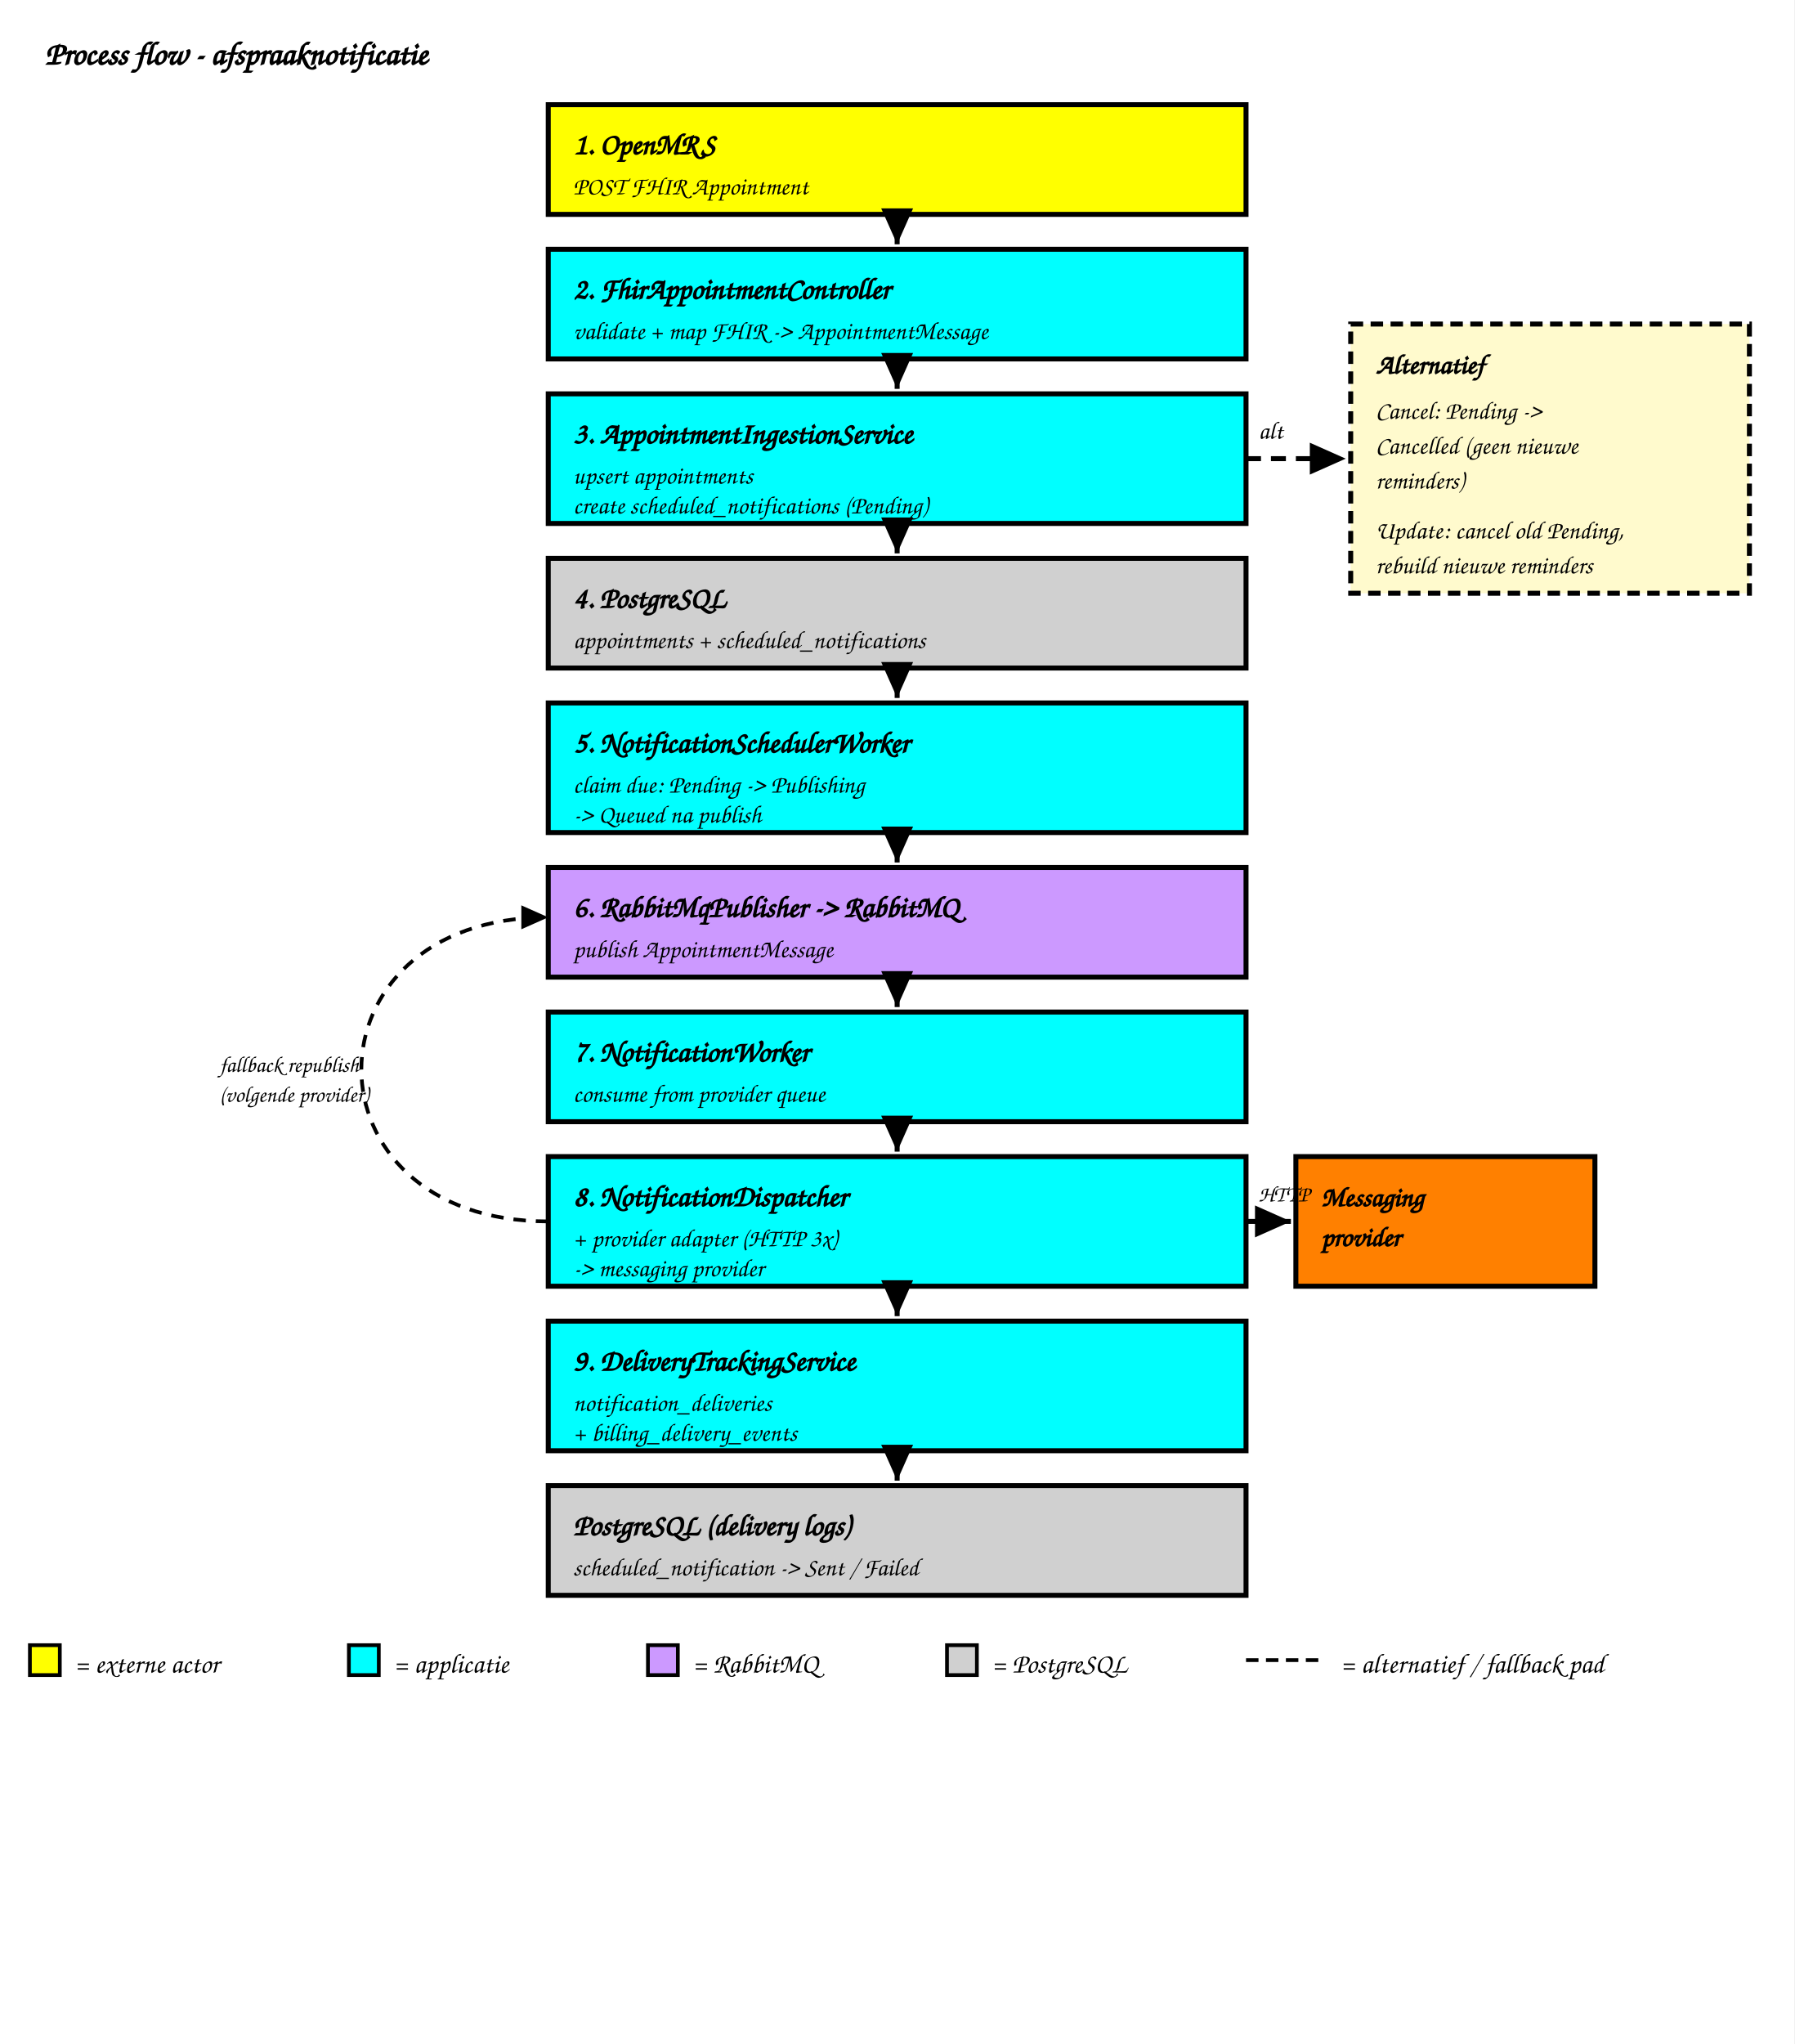
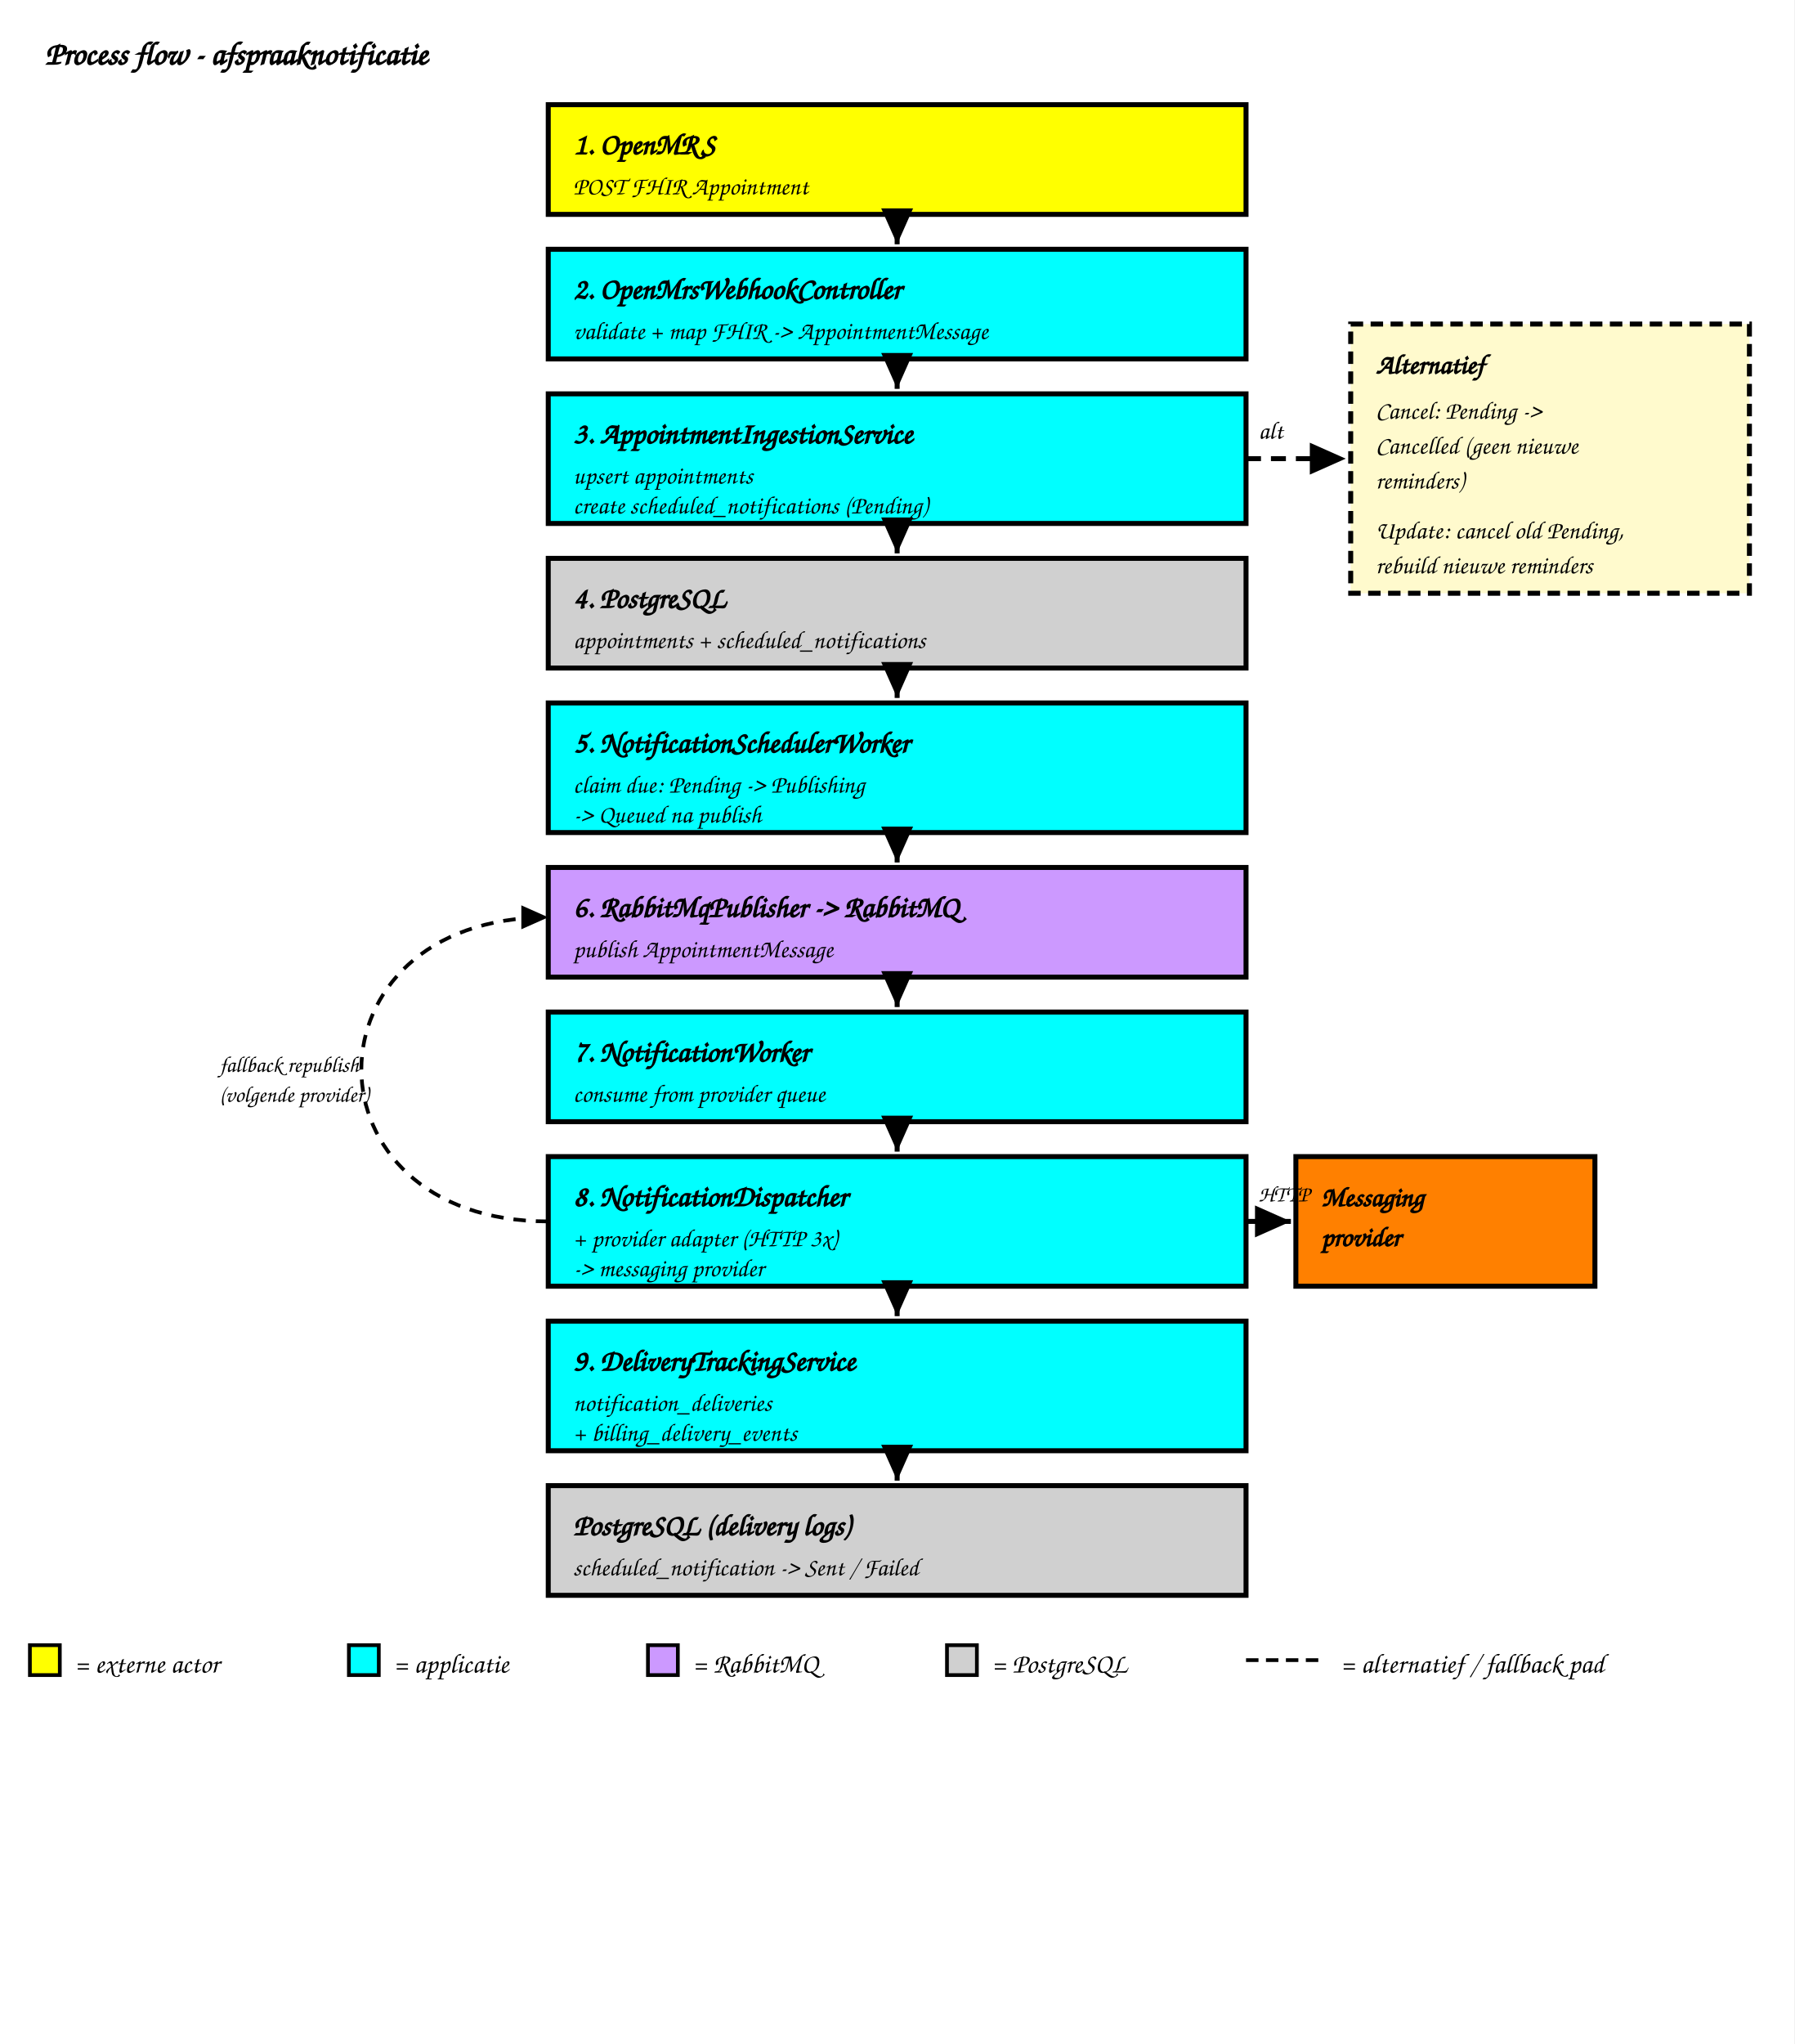
<svg xmlns="http://www.w3.org/2000/svg" width="100%" viewBox="0 0 720 820" role="img">
  <defs>
    <marker id="pa" viewBox="0 0 10 10" refX="9" refY="5" markerWidth="8" markerHeight="8" orient="auto-start-reverse">
      <polygon points="0,1 9,5 0,9" fill="#000" />
    </marker>
  </defs>
  <rect x="0" y="0" width="720" height="820" fill="#fff" />
  <text x="18" y="26" font-family="Comic Sans MS, Chalkboard SE, cursive" font-size="13" font-weight="700">Process flow - afspraaknotificatie</text>
  <rect x="220" y="42" width="280" height="44" fill="#ffff00" stroke="#000" stroke-width="2" />
  <text x="230" y="62" font-family="Comic Sans MS, cursive" font-size="12" font-weight="700">1. OpenMRS</text>
  <text x="230" y="78" font-family="Comic Sans MS, cursive" font-size="10">POST FHIR Appointment</text>
  <line x1="360" y1="86" x2="360" y2="98" stroke="#000" stroke-width="2" marker-end="url(#pa)" />
  <rect x="220" y="100" width="280" height="44" fill="#00ffff" stroke="#000" stroke-width="2" />
-   <text x="230" y="120" font-family="Comic Sans MS, cursive" font-size="12" font-weight="700">2. FhirAppointmentController</text>
+   <text x="230" y="120" font-family="Comic Sans MS, cursive" font-size="12" font-weight="700">2. OpenMrsWebhookController</text>
  <text x="230" y="136" font-family="Comic Sans MS, cursive" font-size="10">validate + map FHIR -&gt; AppointmentMessage</text>
  <line x1="360" y1="144" x2="360" y2="156" stroke="#000" stroke-width="2" marker-end="url(#pa)" />
  <rect x="220" y="158" width="280" height="52" fill="#00ffff" stroke="#000" stroke-width="2" />
  <text x="230" y="178" font-family="Comic Sans MS, cursive" font-size="12" font-weight="700">3. AppointmentIngestionService</text>
  <text x="230" y="194" font-family="Comic Sans MS, cursive" font-size="10">upsert appointments</text>
  <text x="230" y="206" font-family="Comic Sans MS, cursive" font-size="10">create scheduled_notifications (Pending)</text>
  <line x1="500" y1="184" x2="540" y2="184" stroke="#000" stroke-width="2" stroke-dasharray="6 4" marker-end="url(#pa)" />
  <text x="505" y="176" font-family="Comic Sans MS, cursive" font-size="10">alt</text>
  <rect x="542" y="130" width="160" height="108" fill="#fffacd" stroke="#000" stroke-width="2" stroke-dasharray="5 3" />
  <text x="552" y="150" font-family="Comic Sans MS, cursive" font-size="11" font-weight="700">Alternatief</text>
  <text x="552" y="168" font-family="Comic Sans MS, cursive" font-size="10">Cancel: Pending -&gt;</text>
  <text x="552" y="182" font-family="Comic Sans MS, cursive" font-size="10">Cancelled (geen nieuwe</text>
  <text x="552" y="196" font-family="Comic Sans MS, cursive" font-size="10">reminders)</text>
  <text x="552" y="216" font-family="Comic Sans MS, cursive" font-size="10">Update: cancel old Pending,</text>
  <text x="552" y="230" font-family="Comic Sans MS, cursive" font-size="10">rebuild nieuwe reminders</text>
  <line x1="360" y1="210" x2="360" y2="222" stroke="#000" stroke-width="2" marker-end="url(#pa)" />
  <rect x="220" y="224" width="280" height="44" fill="#d0d0d0" stroke="#000" stroke-width="2" />
  <text x="230" y="244" font-family="Comic Sans MS, cursive" font-size="12" font-weight="700">4. PostgreSQL</text>
  <text x="230" y="260" font-family="Comic Sans MS, cursive" font-size="10">appointments + scheduled_notifications</text>
  <line x1="360" y1="268" x2="360" y2="280" stroke="#000" stroke-width="2" marker-end="url(#pa)" />
  <rect x="220" y="282" width="280" height="52" fill="#00ffff" stroke="#000" stroke-width="2" />
  <text x="230" y="302" font-family="Comic Sans MS, cursive" font-size="12" font-weight="700">5. NotificationSchedulerWorker</text>
  <text x="230" y="318" font-family="Comic Sans MS, cursive" font-size="10">claim due: Pending -&gt; Publishing</text>
  <text x="230" y="330" font-family="Comic Sans MS, cursive" font-size="10">-&gt; Queued na publish</text>
  <line x1="360" y1="334" x2="360" y2="346" stroke="#000" stroke-width="2" marker-end="url(#pa)" />
  <rect x="220" y="348" width="280" height="44" fill="#cc99ff" stroke="#000" stroke-width="2" />
  <text x="230" y="368" font-family="Comic Sans MS, cursive" font-size="12" font-weight="700">6. RabbitMqPublisher -&gt; RabbitMQ</text>
  <text x="230" y="384" font-family="Comic Sans MS, cursive" font-size="10">publish AppointmentMessage</text>
  <line x1="360" y1="392" x2="360" y2="404" stroke="#000" stroke-width="2" marker-end="url(#pa)" />
  <rect x="220" y="406" width="280" height="44" fill="#00ffff" stroke="#000" stroke-width="2" />
  <text x="230" y="426" font-family="Comic Sans MS, cursive" font-size="12" font-weight="700">7. NotificationWorker</text>
  <text x="230" y="442" font-family="Comic Sans MS, cursive" font-size="10">consume from provider queue</text>
  <line x1="360" y1="450" x2="360" y2="462" stroke="#000" stroke-width="2" marker-end="url(#pa)" />
  <rect x="220" y="464" width="280" height="52" fill="#00ffff" stroke="#000" stroke-width="2" />
  <text x="230" y="484" font-family="Comic Sans MS, cursive" font-size="12" font-weight="700">8. NotificationDispatcher</text>
  <text x="230" y="500" font-family="Comic Sans MS, cursive" font-size="10">+ provider adapter (HTTP 3x)</text>
  <text x="230" y="512" font-family="Comic Sans MS, cursive" font-size="10">-&gt; messaging provider</text>
  <path d="M 220 490 C 120 490, 120 368, 220 368" fill="none" stroke="#000" stroke-width="1.5" stroke-dasharray="5 4" marker-end="url(#pa)" />
  <text x="88" y="430" font-family="Comic Sans MS, cursive" font-size="9">fallback republish</text>
  <text x="88" y="442" font-family="Comic Sans MS, cursive" font-size="9">(volgende provider)</text>
  <line x1="360" y1="516" x2="360" y2="528" stroke="#000" stroke-width="2" marker-end="url(#pa)" />
  <rect x="220" y="530" width="280" height="52" fill="#00ffff" stroke="#000" stroke-width="2" />
  <text x="230" y="550" font-family="Comic Sans MS, cursive" font-size="12" font-weight="700">9. DeliveryTrackingService</text>
  <text x="230" y="566" font-family="Comic Sans MS, cursive" font-size="10">notification_deliveries</text>
  <text x="230" y="578" font-family="Comic Sans MS, cursive" font-size="10">+ billing_delivery_events</text>
  <line x1="360" y1="582" x2="360" y2="594" stroke="#000" stroke-width="2" marker-end="url(#pa)" />
  <rect x="220" y="596" width="280" height="44" fill="#d0d0d0" stroke="#000" stroke-width="2" />
  <text x="230" y="616" font-family="Comic Sans MS, cursive" font-size="12" font-weight="700">PostgreSQL (delivery logs)</text>
  <text x="230" y="632" font-family="Comic Sans MS, cursive" font-size="10">scheduled_notification -&gt; Sent / Failed</text>
  <rect x="520" y="464" width="120" height="52" fill="#ff8000" stroke="#000" stroke-width="2" />
  <text x="530" y="484" font-family="Comic Sans MS, cursive" font-size="11" font-weight="700">Messaging</text>
  <text x="530" y="500" font-family="Comic Sans MS, cursive" font-size="11" font-weight="700">provider</text>
  <line x1="500" y1="490" x2="518" y2="490" stroke="#000" stroke-width="2" marker-end="url(#pa)" />
  <text x="505" y="482" font-family="Comic Sans MS, cursive" font-size="9">HTTP</text>
  <rect x="12" y="660" width="12" height="12" fill="#ffff00" stroke="#000" stroke-width="1.5" />
  <text x="30" y="671" font-family="Comic Sans MS, cursive" font-size="11">= externe actor</text>
  <rect x="140" y="660" width="12" height="12" fill="#00ffff" stroke="#000" stroke-width="1.5" />
  <text x="158" y="671" font-family="Comic Sans MS, cursive" font-size="11">= applicatie</text>
  <rect x="260" y="660" width="12" height="12" fill="#cc99ff" stroke="#000" stroke-width="1.5" />
  <text x="278" y="671" font-family="Comic Sans MS, cursive" font-size="11">= RabbitMQ</text>
  <rect x="380" y="660" width="12" height="12" fill="#d0d0d0" stroke="#000" stroke-width="1.5" />
  <text x="398" y="671" font-family="Comic Sans MS, cursive" font-size="11">= PostgreSQL</text>
  <line x1="500" y1="666" x2="530" y2="666" stroke="#000" stroke-width="1.5" stroke-dasharray="5 3" />
  <text x="538" y="671" font-family="Comic Sans MS, cursive" font-size="11">= alternatief / fallback pad</text>
</svg>
